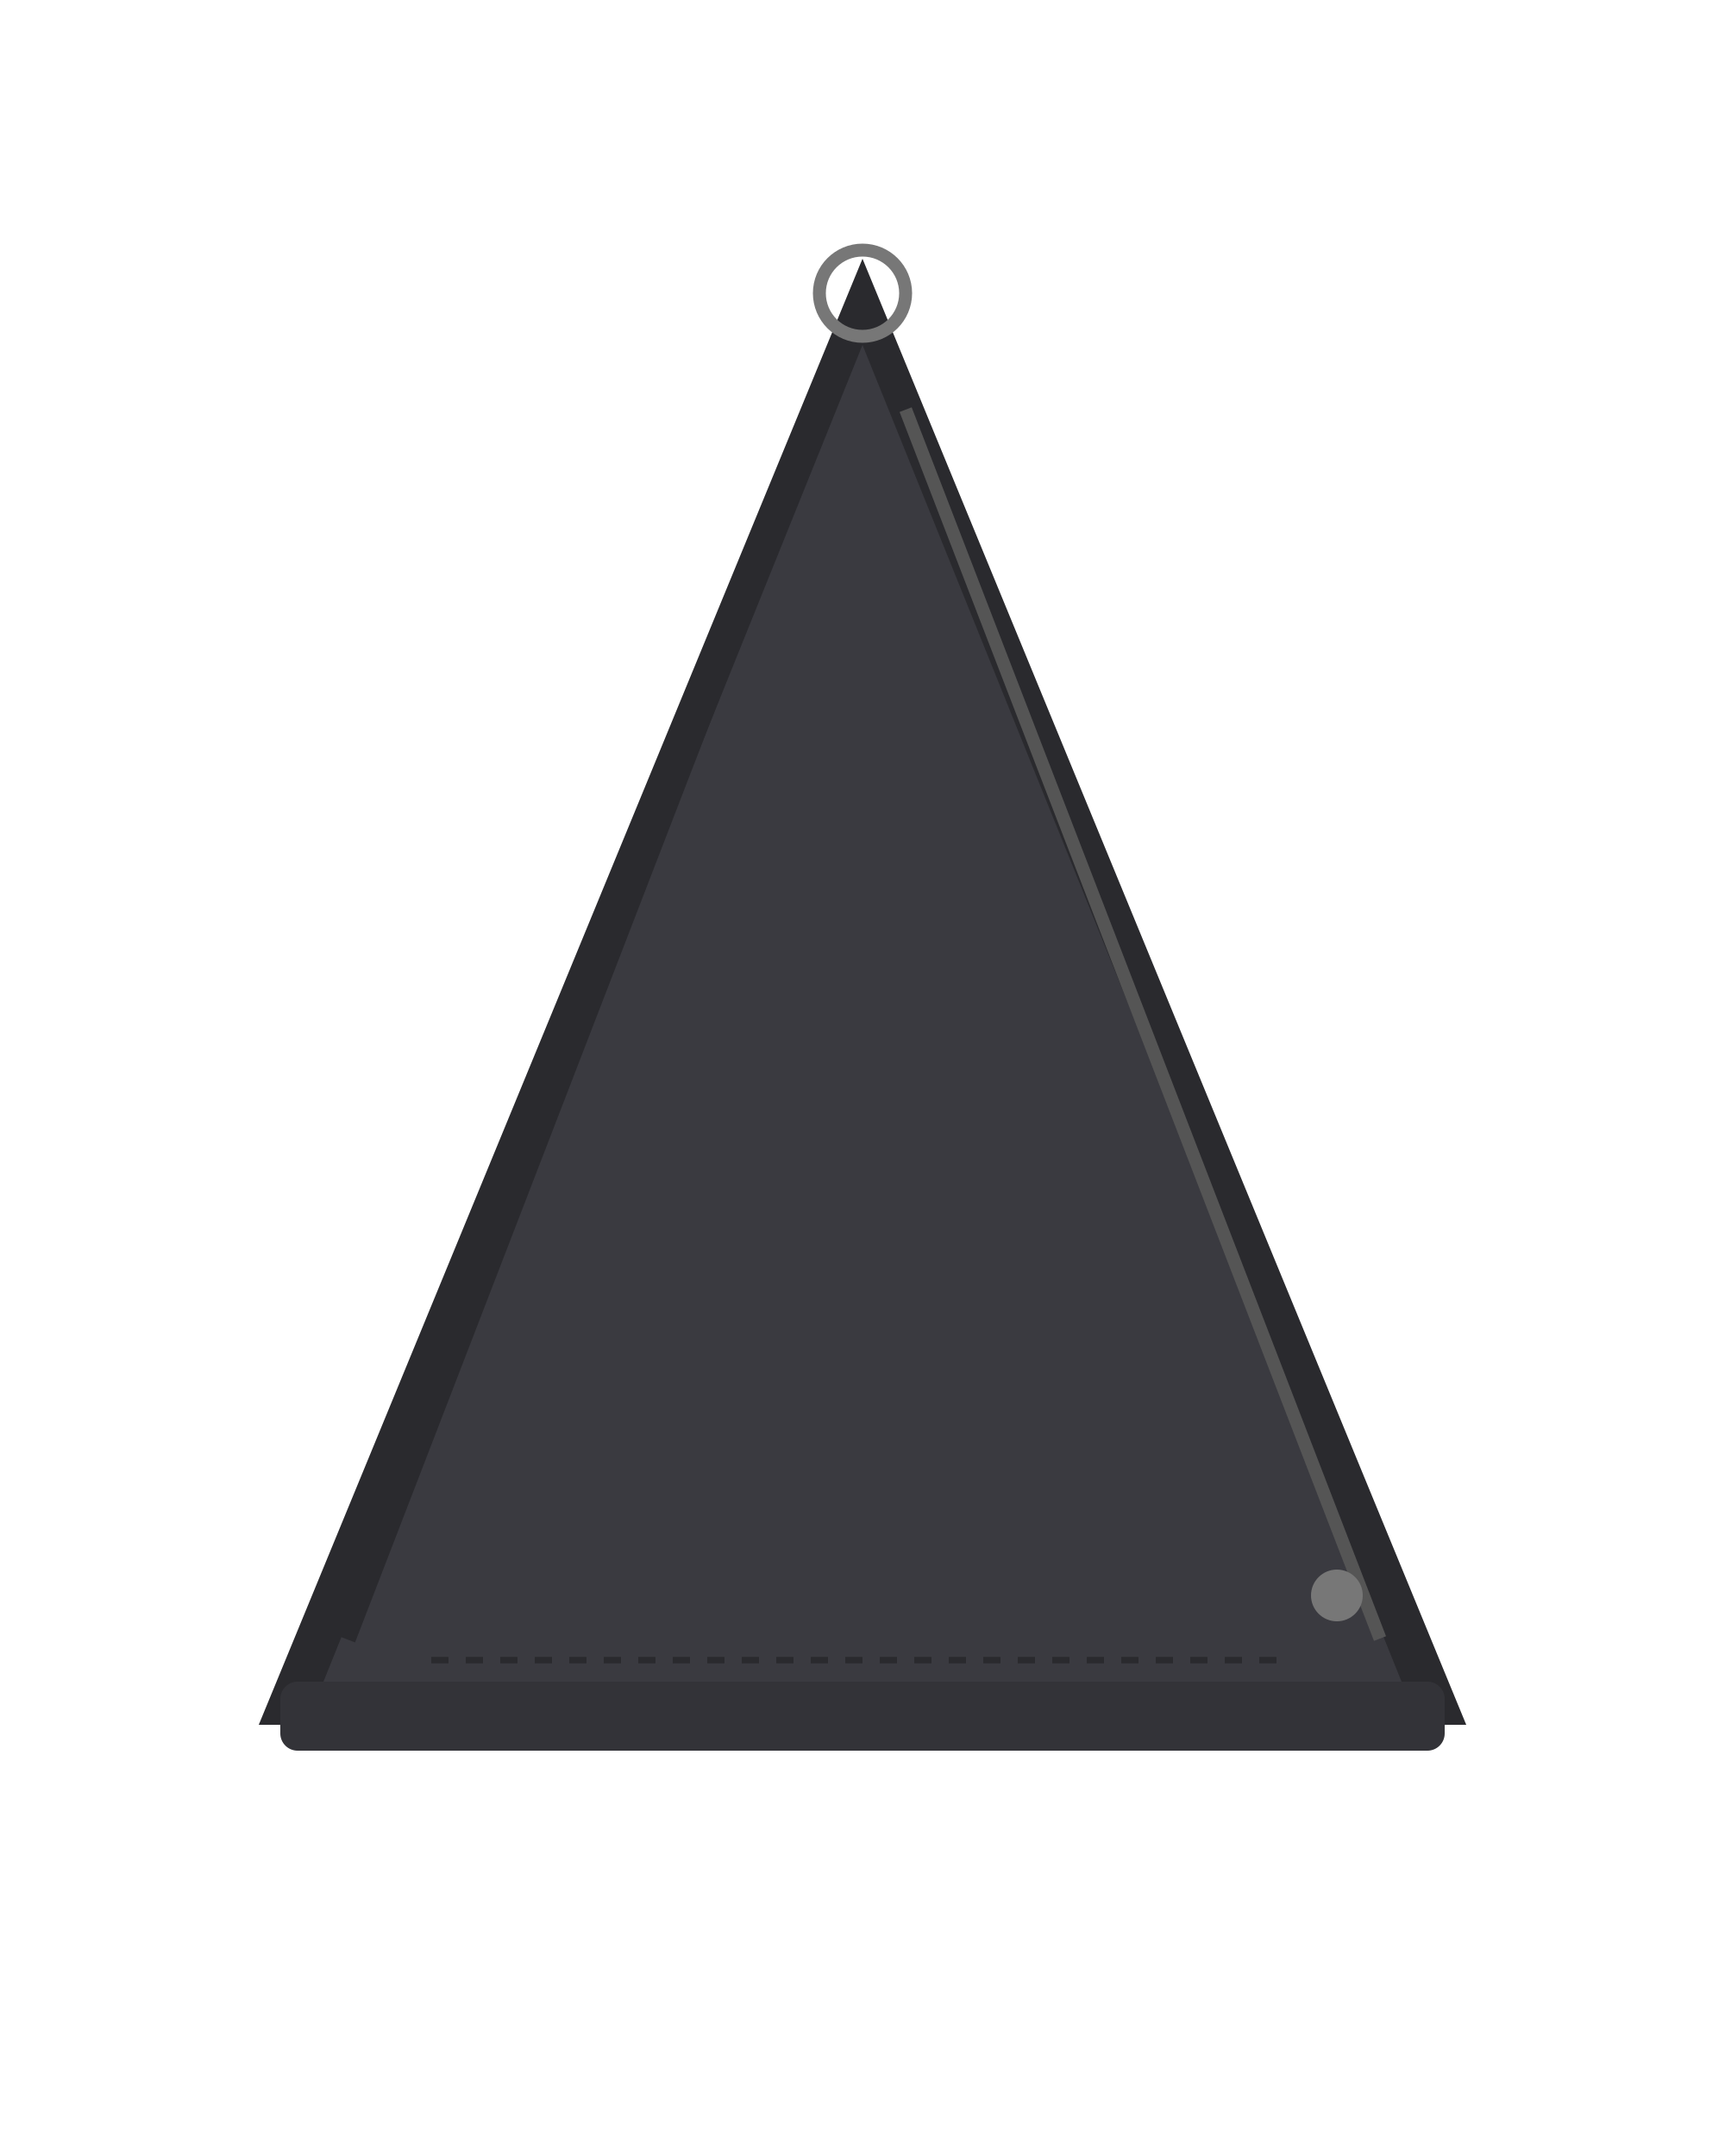
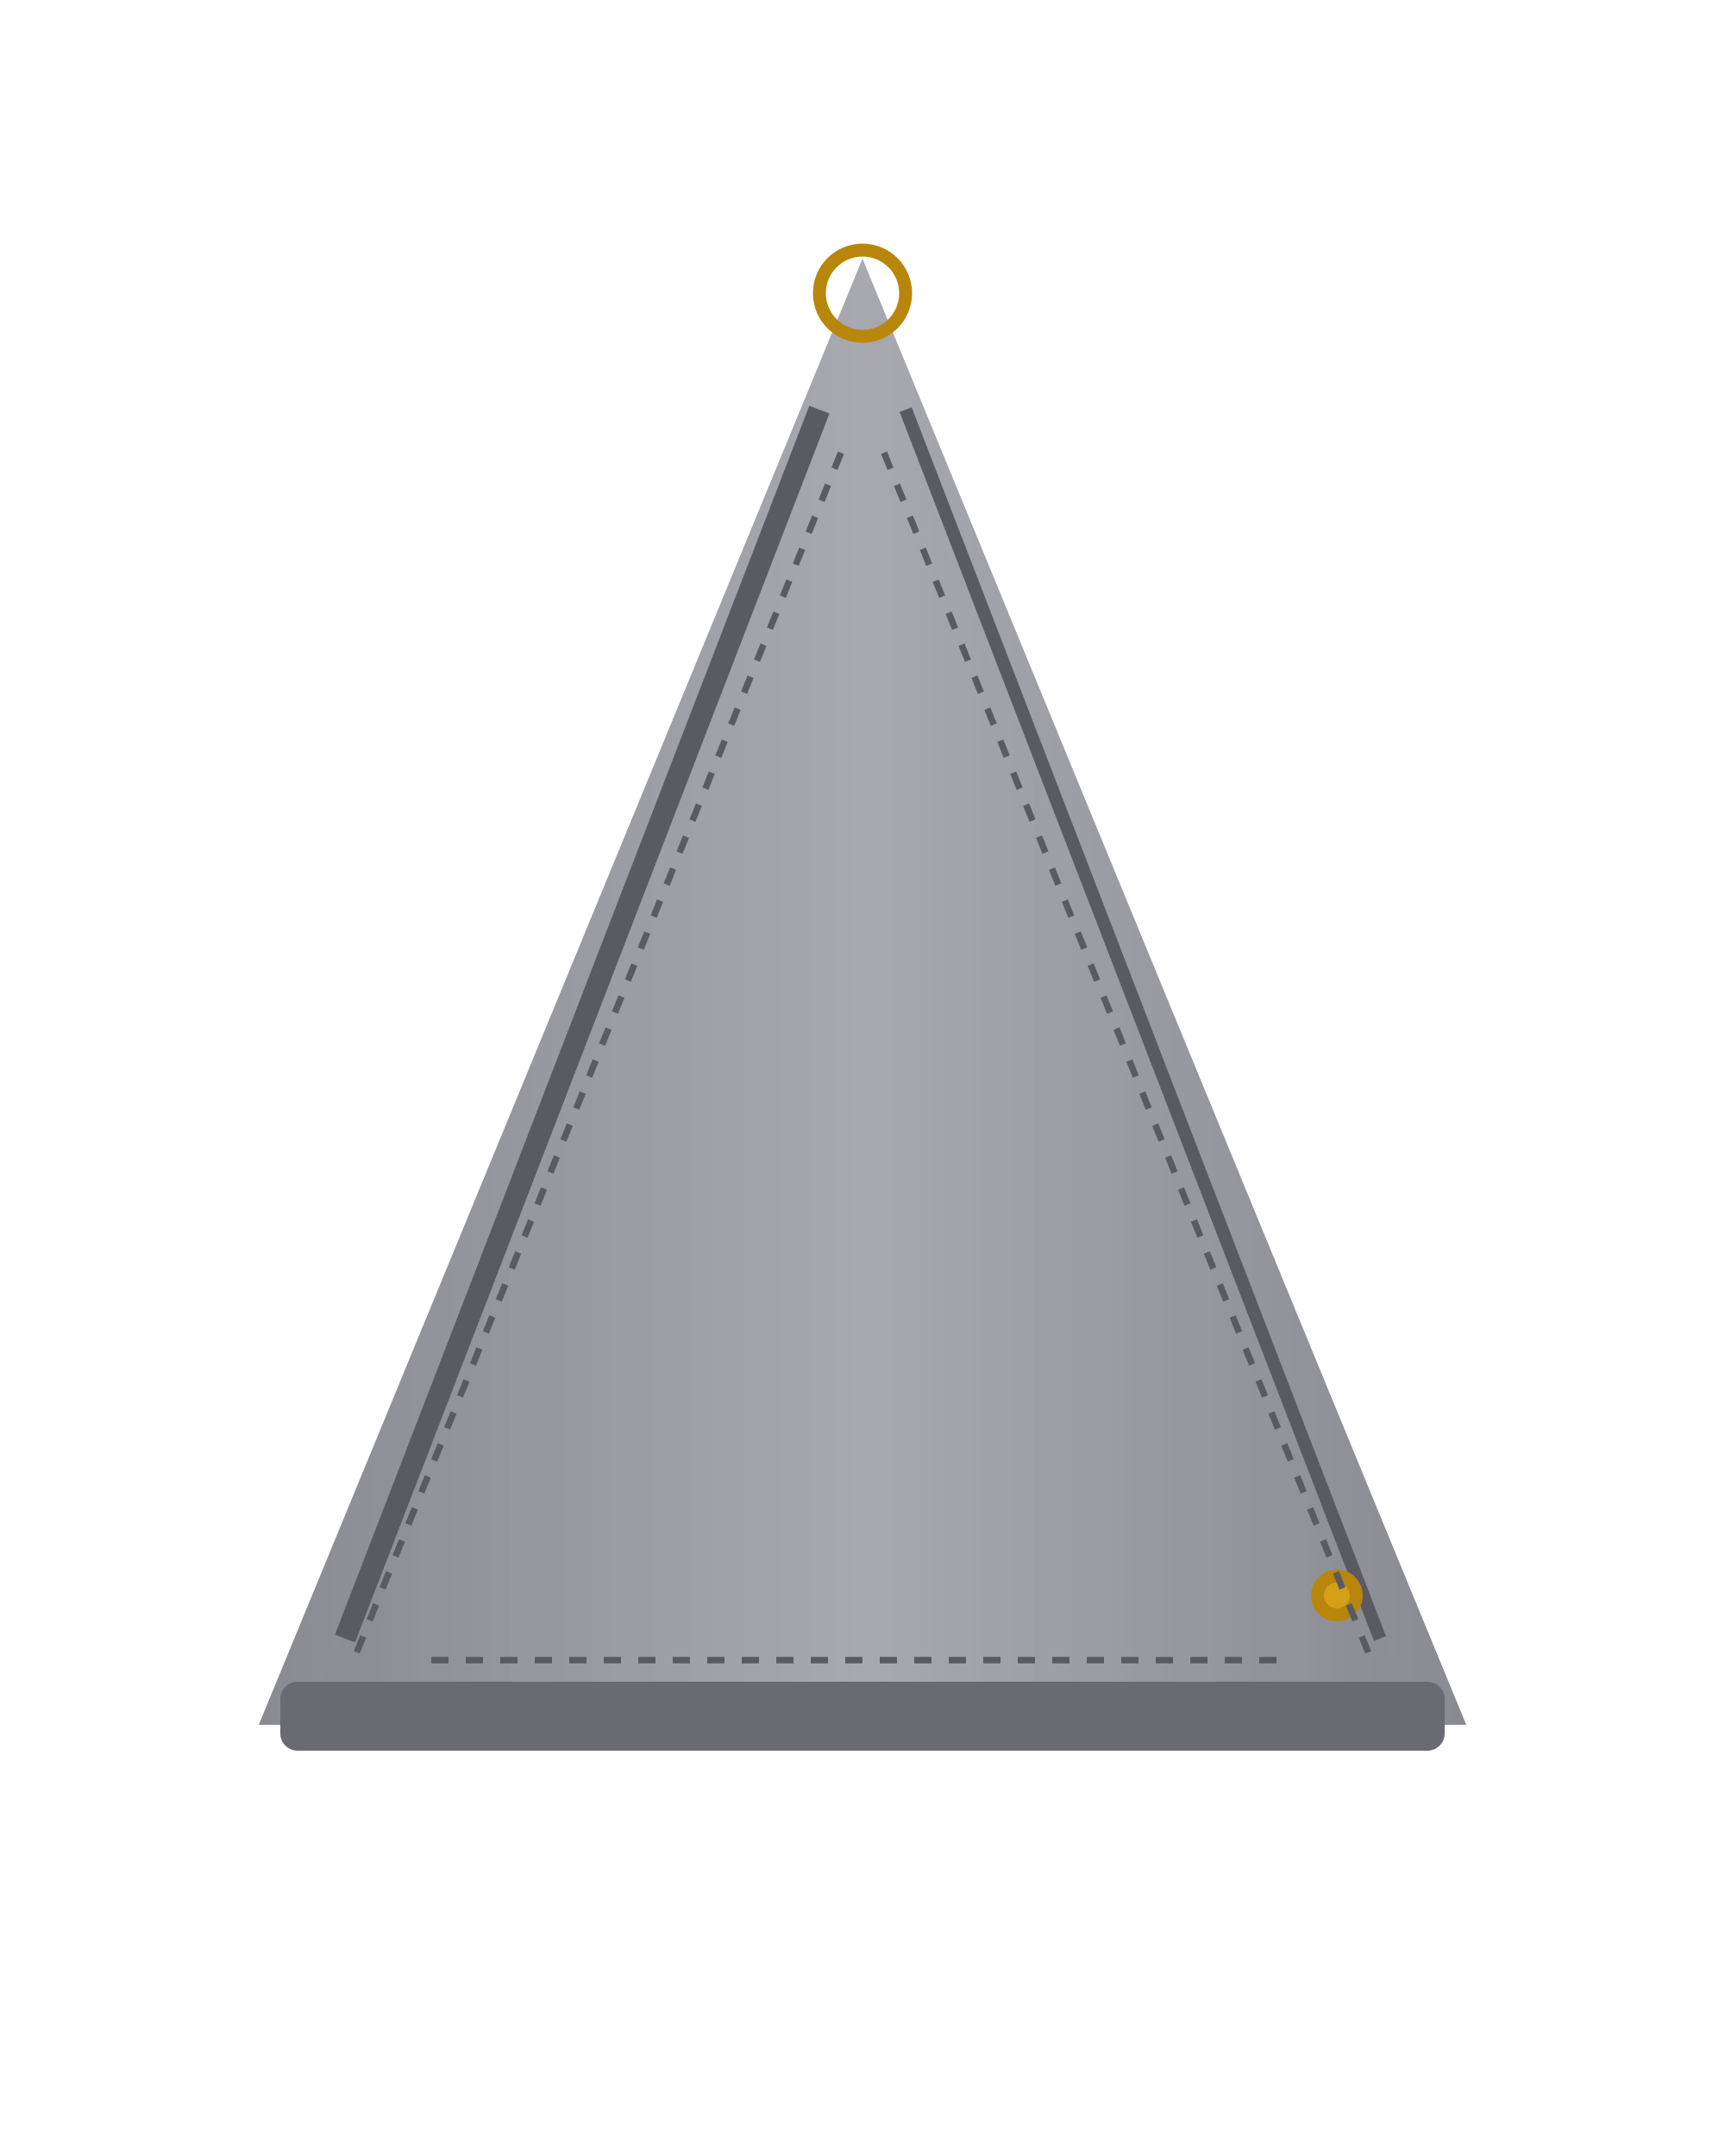
<svg xmlns="http://www.w3.org/2000/svg" width="400" height="500" viewBox="0 0 400 500" fill="none">
-   <path d="M200 60 L340 400 L60 400 Z" fill="#2A2A2E" />
-   <path d="M200 80 L325 390 L75 390 Z" fill="#3A3A40" />
-   <line x1="210" y1="95" x2="320" y2="380" stroke="#555" stroke-width="3" />
-   <circle cx="310" cy="370" r="6" fill="#777" />
-   <line x1="190" y1="95" x2="80" y2="380" stroke="#2A2A2E" stroke-width="5" />
-   <rect x="65" y="390" width="270" height="16" rx="4" fill="#333338" />
-   <circle cx="200" cy="68" r="10" fill="none" stroke="#777" stroke-width="3" />
-   <path d="M100 385 L200 385 L300 385" stroke="#2A2A2E" stroke-width="1.5" stroke-dasharray="4,4" />
+   <defs>
+     <linearGradient id="bodyG" x1="0" y1="0" x2="1" y2="0">
+       <stop offset="0%" stop-color="#8A8A92" />
+       <stop offset="50%" stop-color="#A8A8B0" />
+       <stop offset="100%" stop-color="#8A8A92" />
+     </linearGradient>
+   </defs>
+   <path d="M200 60 L340 400 L60 400 Z" fill="url(#bodyG)" />
+   <path d="M200 80 L325 390 L75 390 Z" fill="url(#bodyG)" opacity="0.4" />
+   <line x1="210" y1="95" x2="320" y2="380" stroke="#5A5A62" stroke-width="3" />
+   <circle cx="310" cy="370" r="6" fill="#B8860B" />
+   <circle cx="310" cy="370" r="3" fill="#D4A017" />
+   <line x1="190" y1="95" x2="80" y2="380" stroke="#5A5A62" stroke-width="5" />
+   <rect x="65" y="390" width="270" height="16" rx="4" fill="#6A6A72" />
+   <circle cx="200" cy="68" r="10" fill="none" stroke="#B8860B" stroke-width="3" />
+   <path d="M205 105 L318 385" stroke="#5A5A62" stroke-width="1.5" stroke-dasharray="4,4" />
+   <path d="M195 105 L82 385" stroke="#5A5A62" stroke-width="1.5" stroke-dasharray="4,4" />
+   <path d="M100 385 L200 385 L300 385" stroke="#5A5A62" stroke-width="1.5" stroke-dasharray="4,4" />
</svg>
